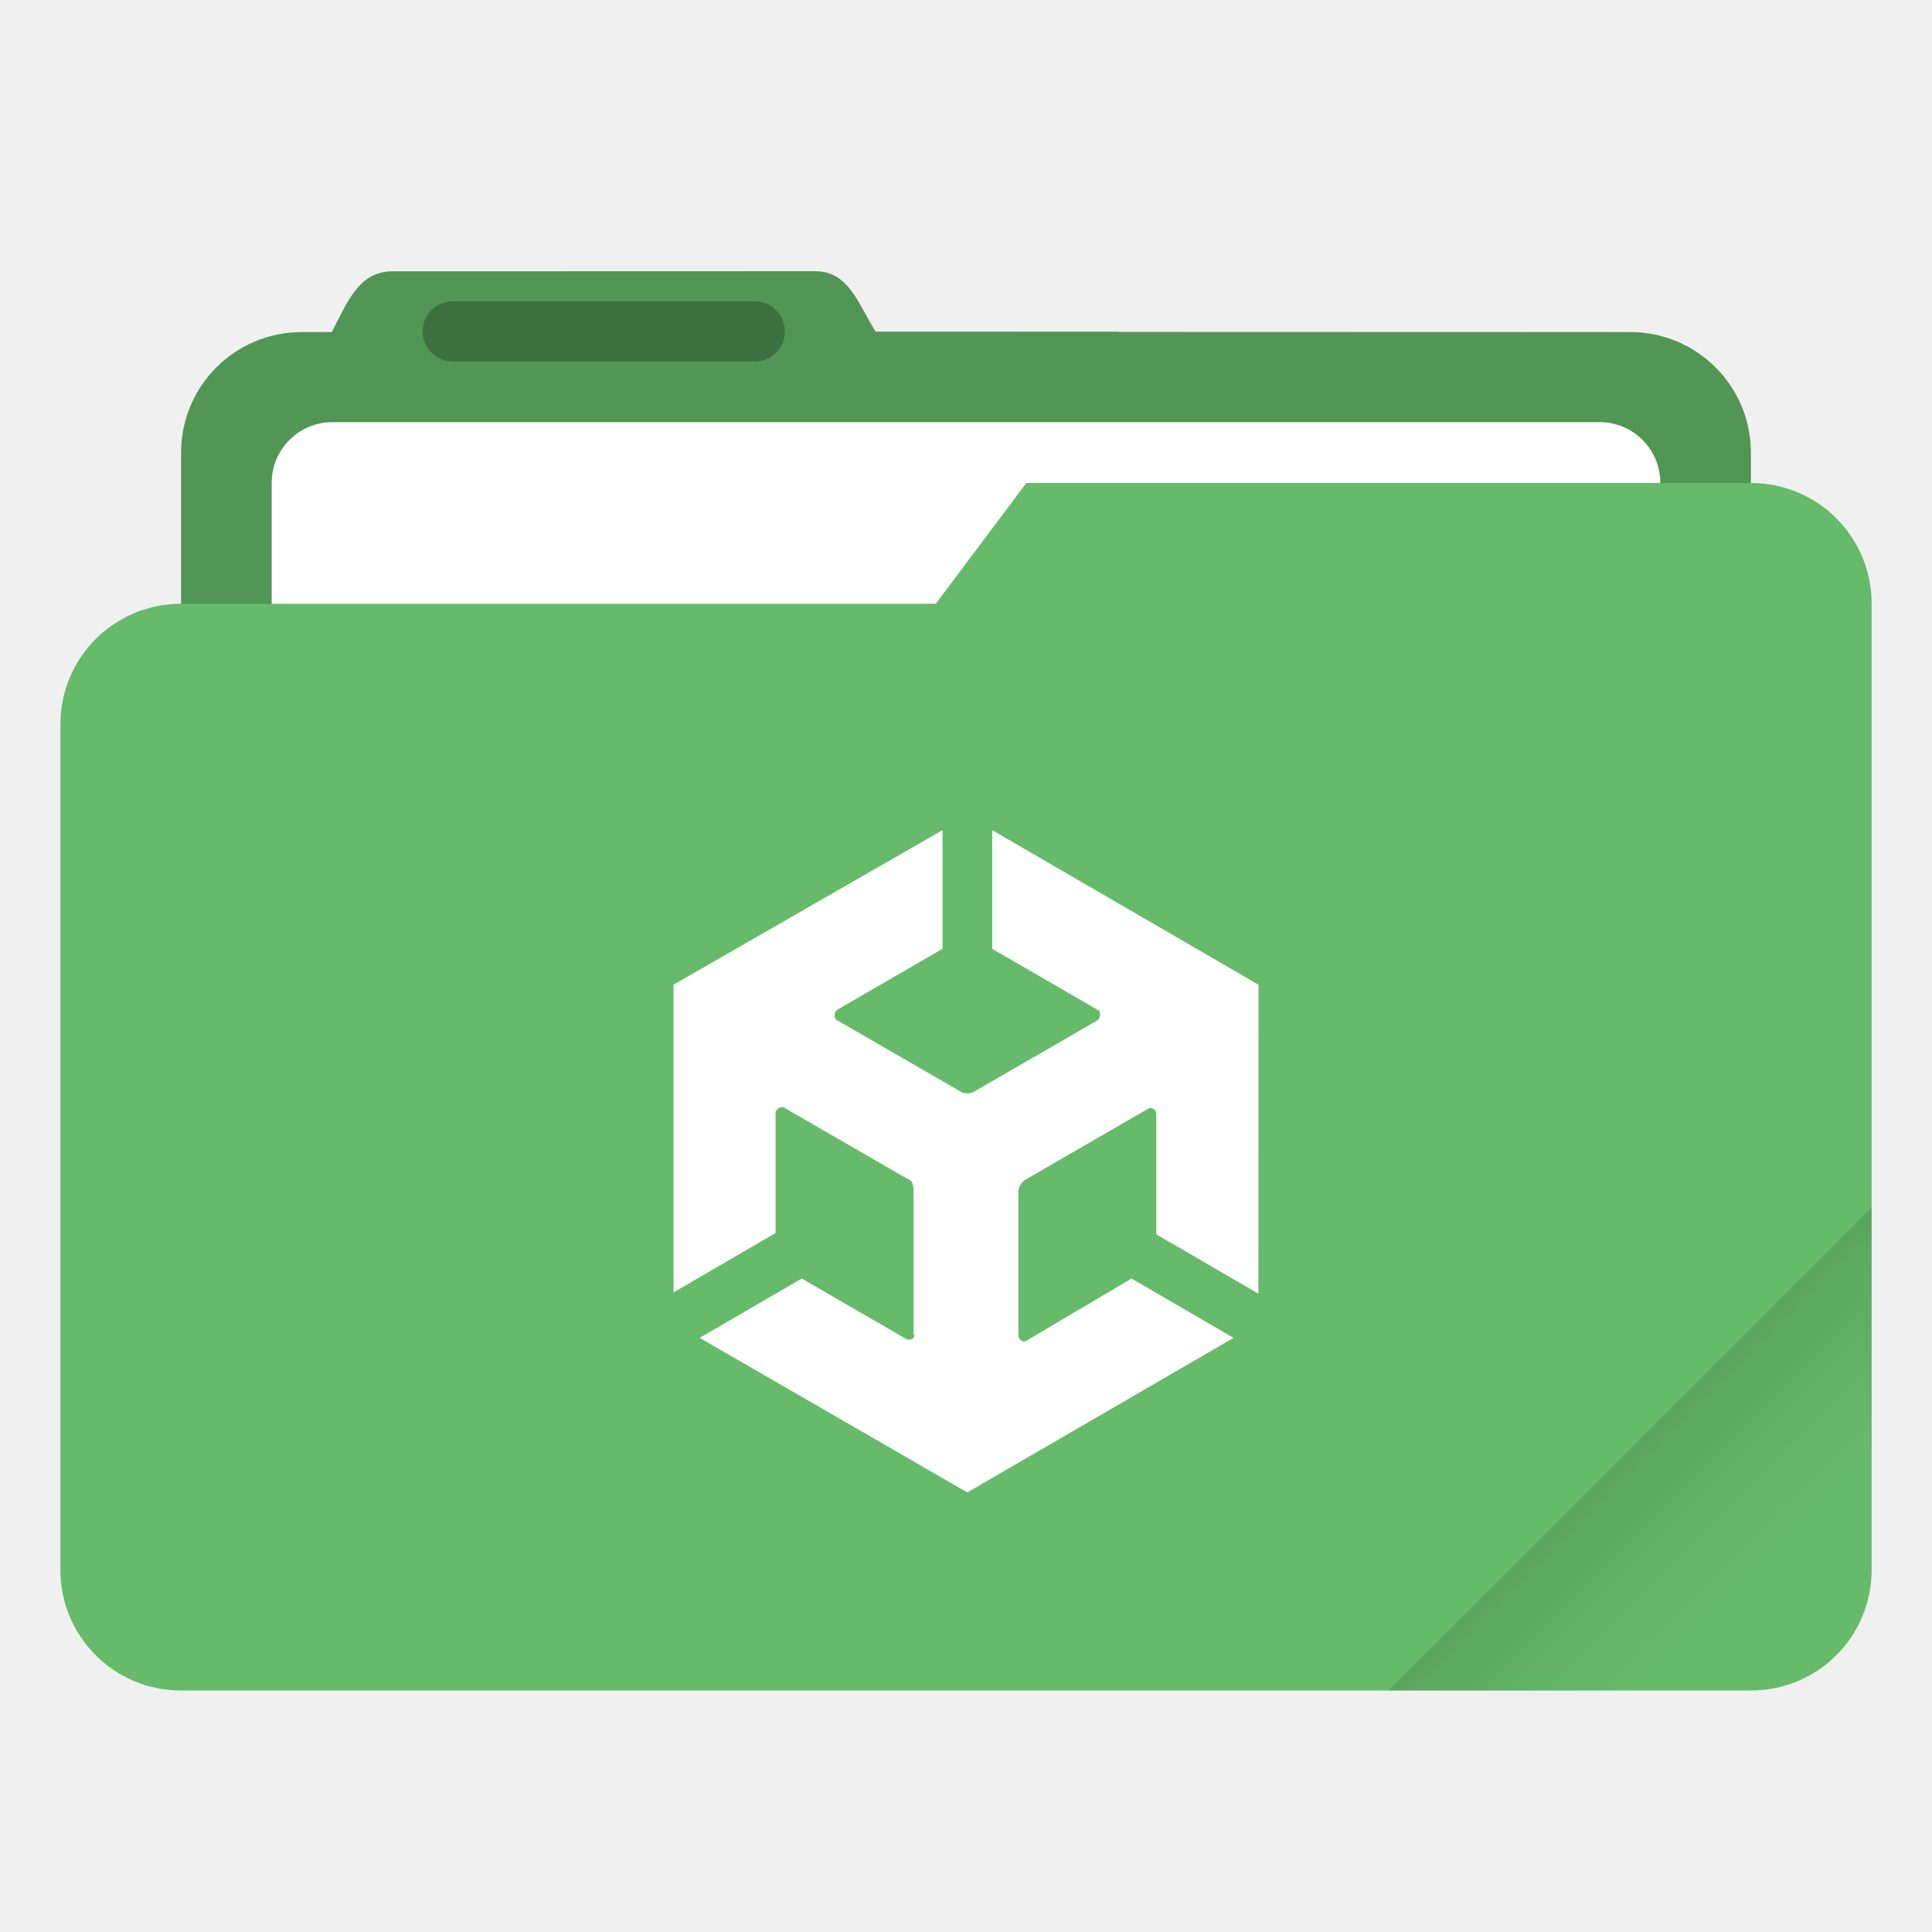
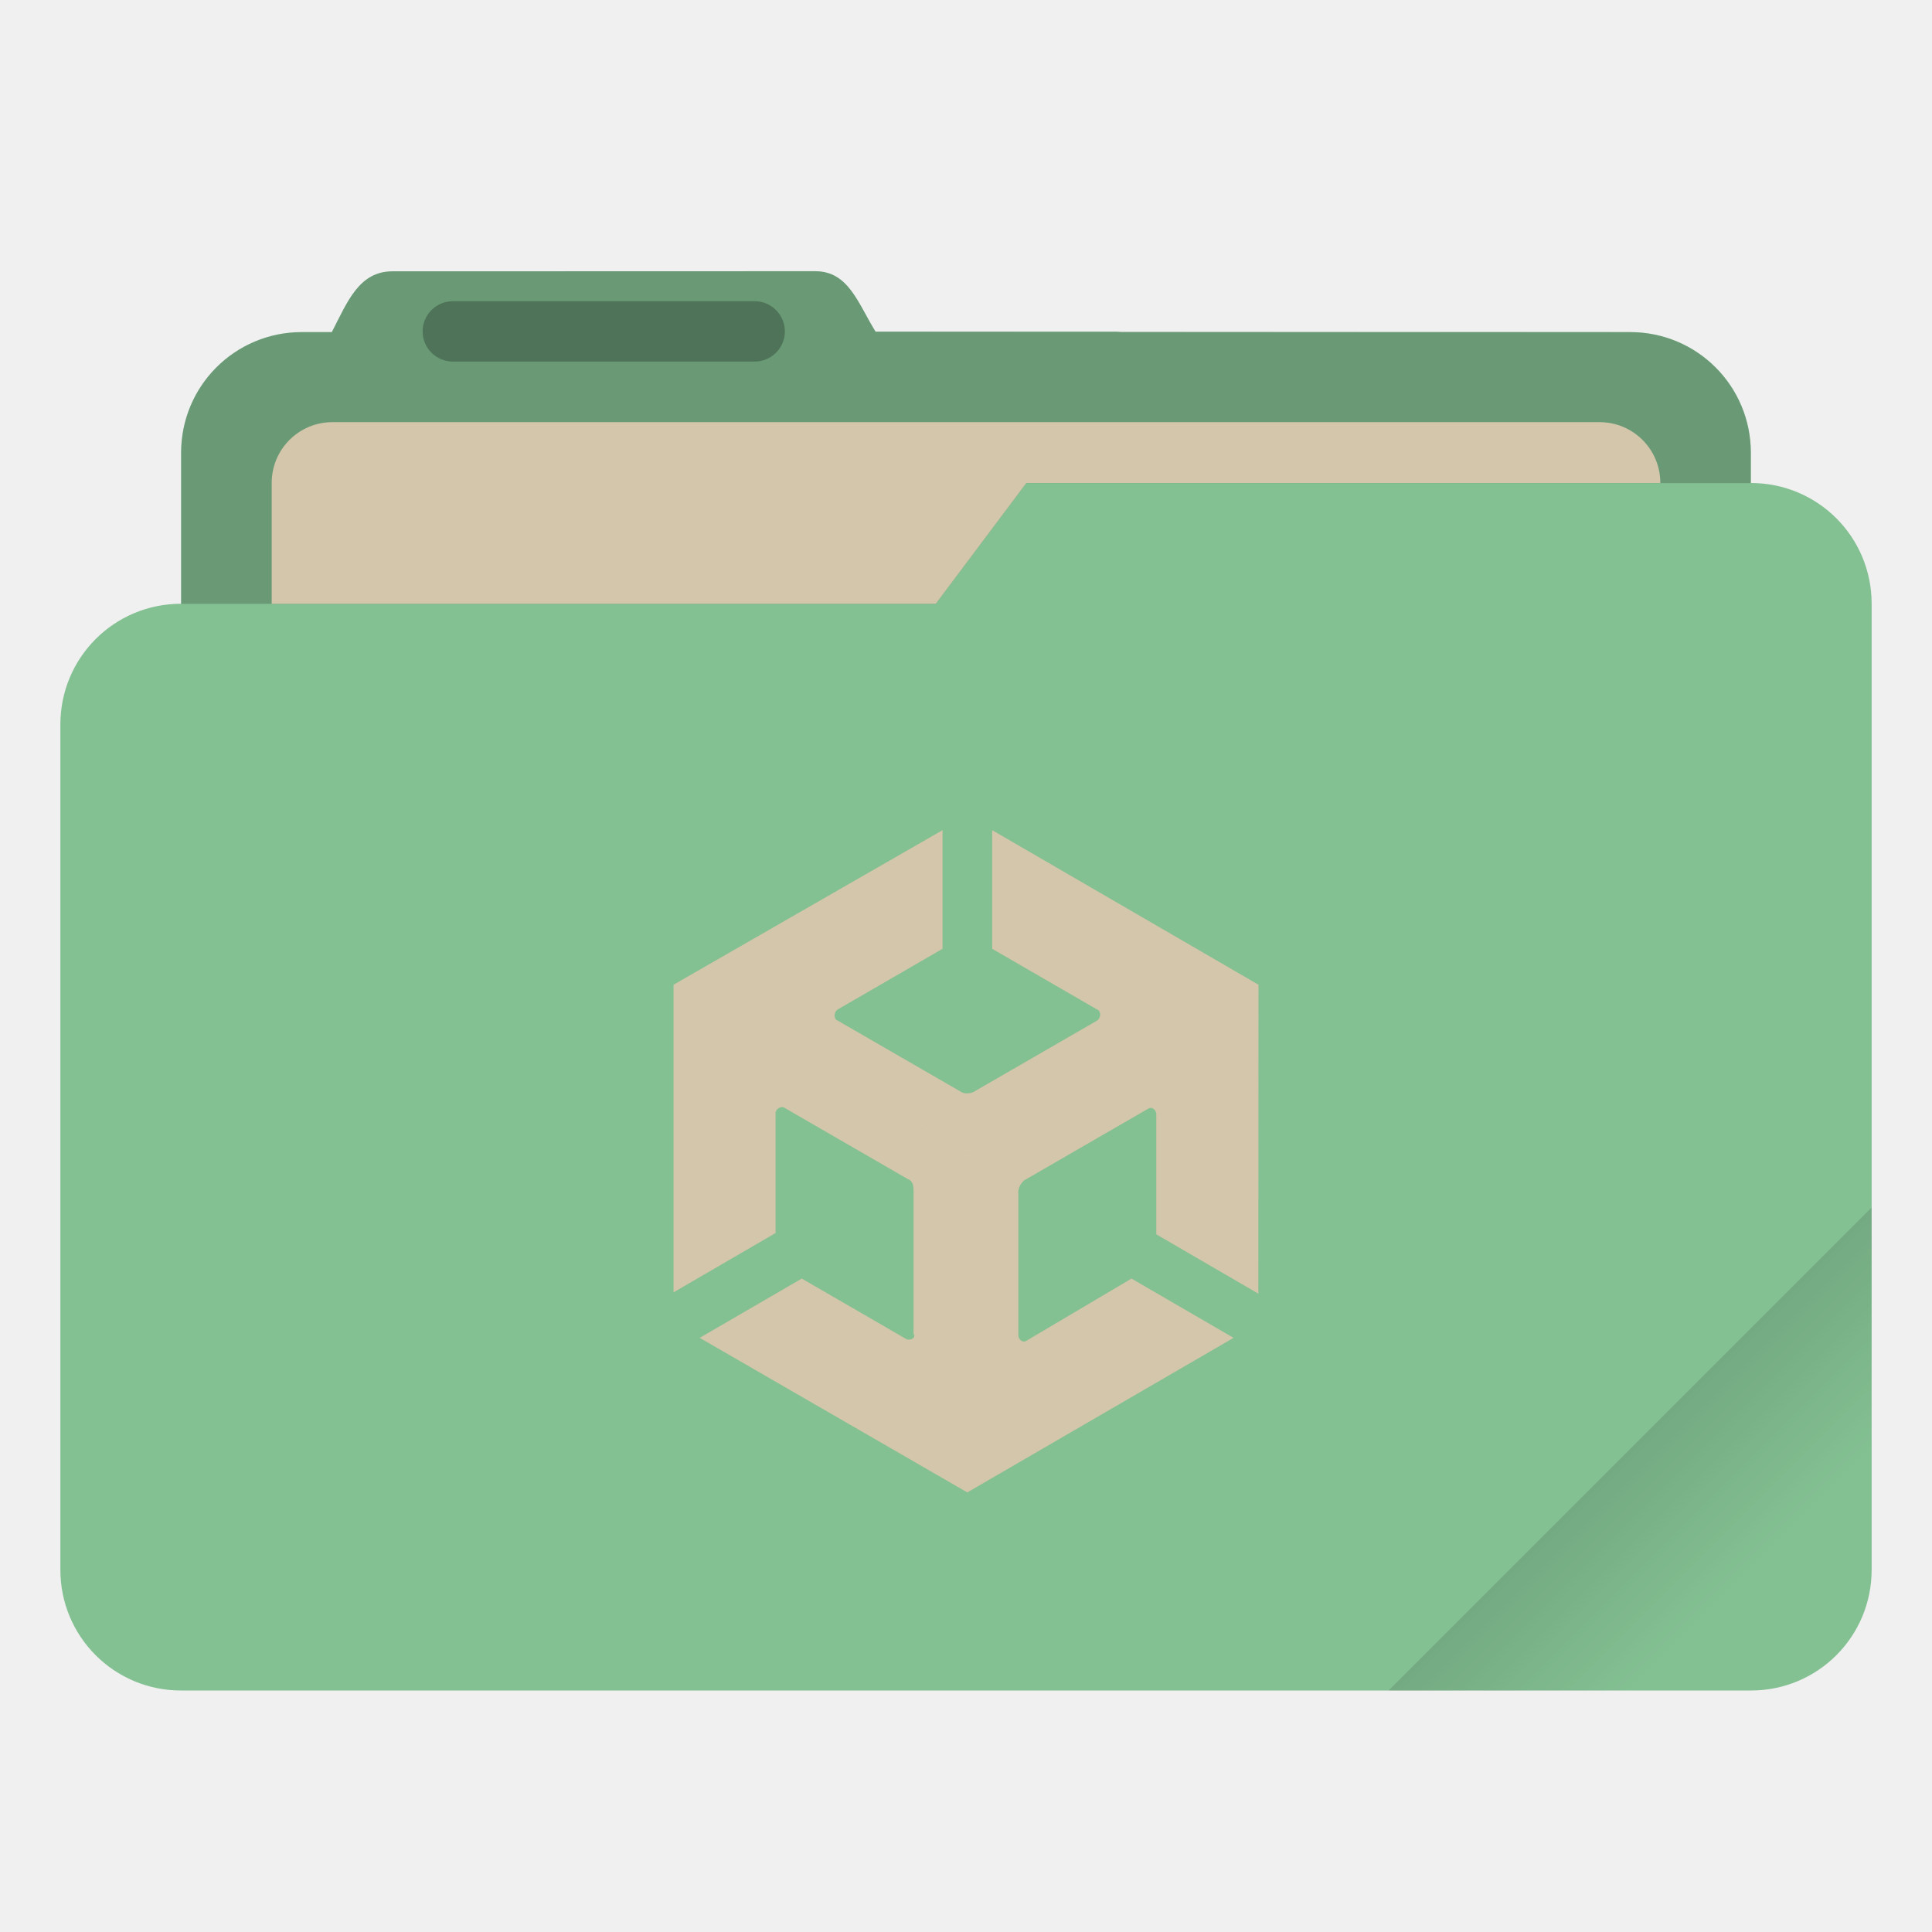
<svg xmlns="http://www.w3.org/2000/svg" width="64" height="64" version="1.1" viewBox="0 0 64 64">
  <defs>
    <style id="current-color-scheme" type="text/css">.ColorScheme-Text {
        color:#333333;
      }
      .ColorScheme-Background{
-         color:#ffffff;
+         color:#d3c6aa;
      }
      .ColorScheme-Highlight {
-         color:#66bb6a;
+         color:#83c092;
      }</style>
    <linearGradient id="linearGradient892" x1="-197.72" x2="-197.72" y1="263.86" y2="273.76" gradientTransform="rotate(-45,-337.55,-145.8)" gradientUnits="userSpaceOnUse">
      <stop offset="0" />
      <stop stop-opacity="0" offset="1" />
    </linearGradient>
  </defs>
  <g transform="scale(3.7796)">
-     <path class="ColorScheme-Highlight" transform="scale(.26458)" d="m27.002 8.984-14 0.004c-1.11 0-1.493 1.013-2.002 1.998v0.014h-1c-2.216 0-4 1.784-4 4v5c-2.216 0-4 1.784-4 4v28c0 2.216 1.784 4 4 4h52c2.216 0 4-1.784 4-4v-32c0-2.216-1.784-4-4-4v-1c0-2.216-1.784-4-4-4h-16.859c-0.047-0.003-0.092-0.014-0.141-0.014h-7.996c-0.586-0.941-0.891-2.002-2.002-2.002z" fill="#66bb6a" />
+     <path class="ColorScheme-Highlight" transform="scale(.26458)" d="m27.002 8.984-14 0.004c-1.11 0-1.493 1.013-2.002 1.998v0.014h-1c-2.216 0-4 1.784-4 4v5c-2.216 0-4 1.784-4 4v28c0 2.216 1.784 4 4 4h52c2.216 0 4-1.784 4-4v-32c0-2.216-1.784-4-4-4v-1c0-2.216-1.784-4-4-4h-16.859c-0.047-0.003-0.092-0.014-0.141-0.014h-7.996c-0.586-0.941-0.891-2.002-2.002-2.002z" fill="#83c092" />
    <path id="shadow" d="m7.144 2.377-3.704 0.001c-0.294 0-0.395 0.268-0.53 0.529v0.004h-0.265c-0.586 0-1.058 0.472-1.058 1.058v1.323h6.614l0.794-1.058h6.35v-0.265c0-0.586-0.472-1.058-1.058-1.058l-6.613-0.004c-0.155-0.249-0.236-0.53-0.53-0.53z" fill="#000000" opacity=".2" />
-     <path transform="scale(.26458)" d="m11.016 13.984c-1.117 0-2.016 0.899-2.016 2.016v4h22l3-4h21c0-1.117-0.899-2.016-2.016-2.016h-41.969z" fill="#ffffff" />
+     <path transform="scale(.26458)" d="m11.016 13.984c-1.117 0-2.016 0.899-2.016 2.016v4h22l3-4h21c0-1.117-0.899-2.016-2.016-2.016h-41.969z" fill="#d3c6aa" />
    <rect x="3.704" y="2.64" width="3.175" height=".529" rx=".265" ry=".265" opacity=".25" />
    <path transform="scale(.26458)" d="m62 40-16 16h12c2.216 0 4-1.784 4-4z" fill="url(#linearGradient892)" opacity=".2" style="fill:url(#linearGradient892)" />
  </g>
-   <path d="m31.223 27.5-8.912 5.12 9.734 5.621 9.644-5.621-8.821-5.12v3.931l3.474 2.01c0.137 0.046 0.137 0.275 0 0.367l-4.113 2.376c-0.137 0.046-0.275 0.046-0.367 0l-4.113-2.376c-0.137-0.046-0.137-0.275 0-0.367l3.474-2.011zm10.466 5.12-9.644 5.622-9.734-5.622v10.192l3.381-1.966v-3.976c0-0.137 0.182-0.229 0.274-0.184l4.114 2.377c0.137 0.046 0.182 0.182 0.182 0.365v4.754c0.092 0.137-0.092 0.228-0.229 0.182l-3.474-2.01-3.381 1.964 8.865 5.12 8.821-5.12-3.382-1.964-3.474 2.056c-0.137 0.092-0.274-0.046-0.274-0.184v-4.753c0-0.137 0.091-0.274 0.182-0.365l4.113-2.377c0.137-0.091 0.275 0.046 0.275 0.182v3.976l3.381 1.966z" class="ColorScheme-Background" fill="#ffffff" />
+   <path d="m31.223 27.5-8.912 5.12 9.734 5.621 9.644-5.621-8.821-5.12v3.931l3.474 2.01c0.137 0.046 0.137 0.275 0 0.367l-4.113 2.376c-0.137 0.046-0.275 0.046-0.367 0l-4.113-2.376c-0.137-0.046-0.137-0.275 0-0.367l3.474-2.011zm10.466 5.12-9.644 5.622-9.734-5.622v10.192l3.381-1.966v-3.976c0-0.137 0.182-0.229 0.274-0.184l4.114 2.377c0.137 0.046 0.182 0.182 0.182 0.365v4.754c0.092 0.137-0.092 0.228-0.229 0.182l-3.474-2.01-3.381 1.964 8.865 5.12 8.821-5.12-3.382-1.964-3.474 2.056c-0.137 0.092-0.274-0.046-0.274-0.184v-4.753c0-0.137 0.091-0.274 0.182-0.365l4.113-2.377c0.137-0.091 0.275 0.046 0.275 0.182v3.976l3.381 1.966z" class="ColorScheme-Background" fill="#d3c6aa" />
</svg>
